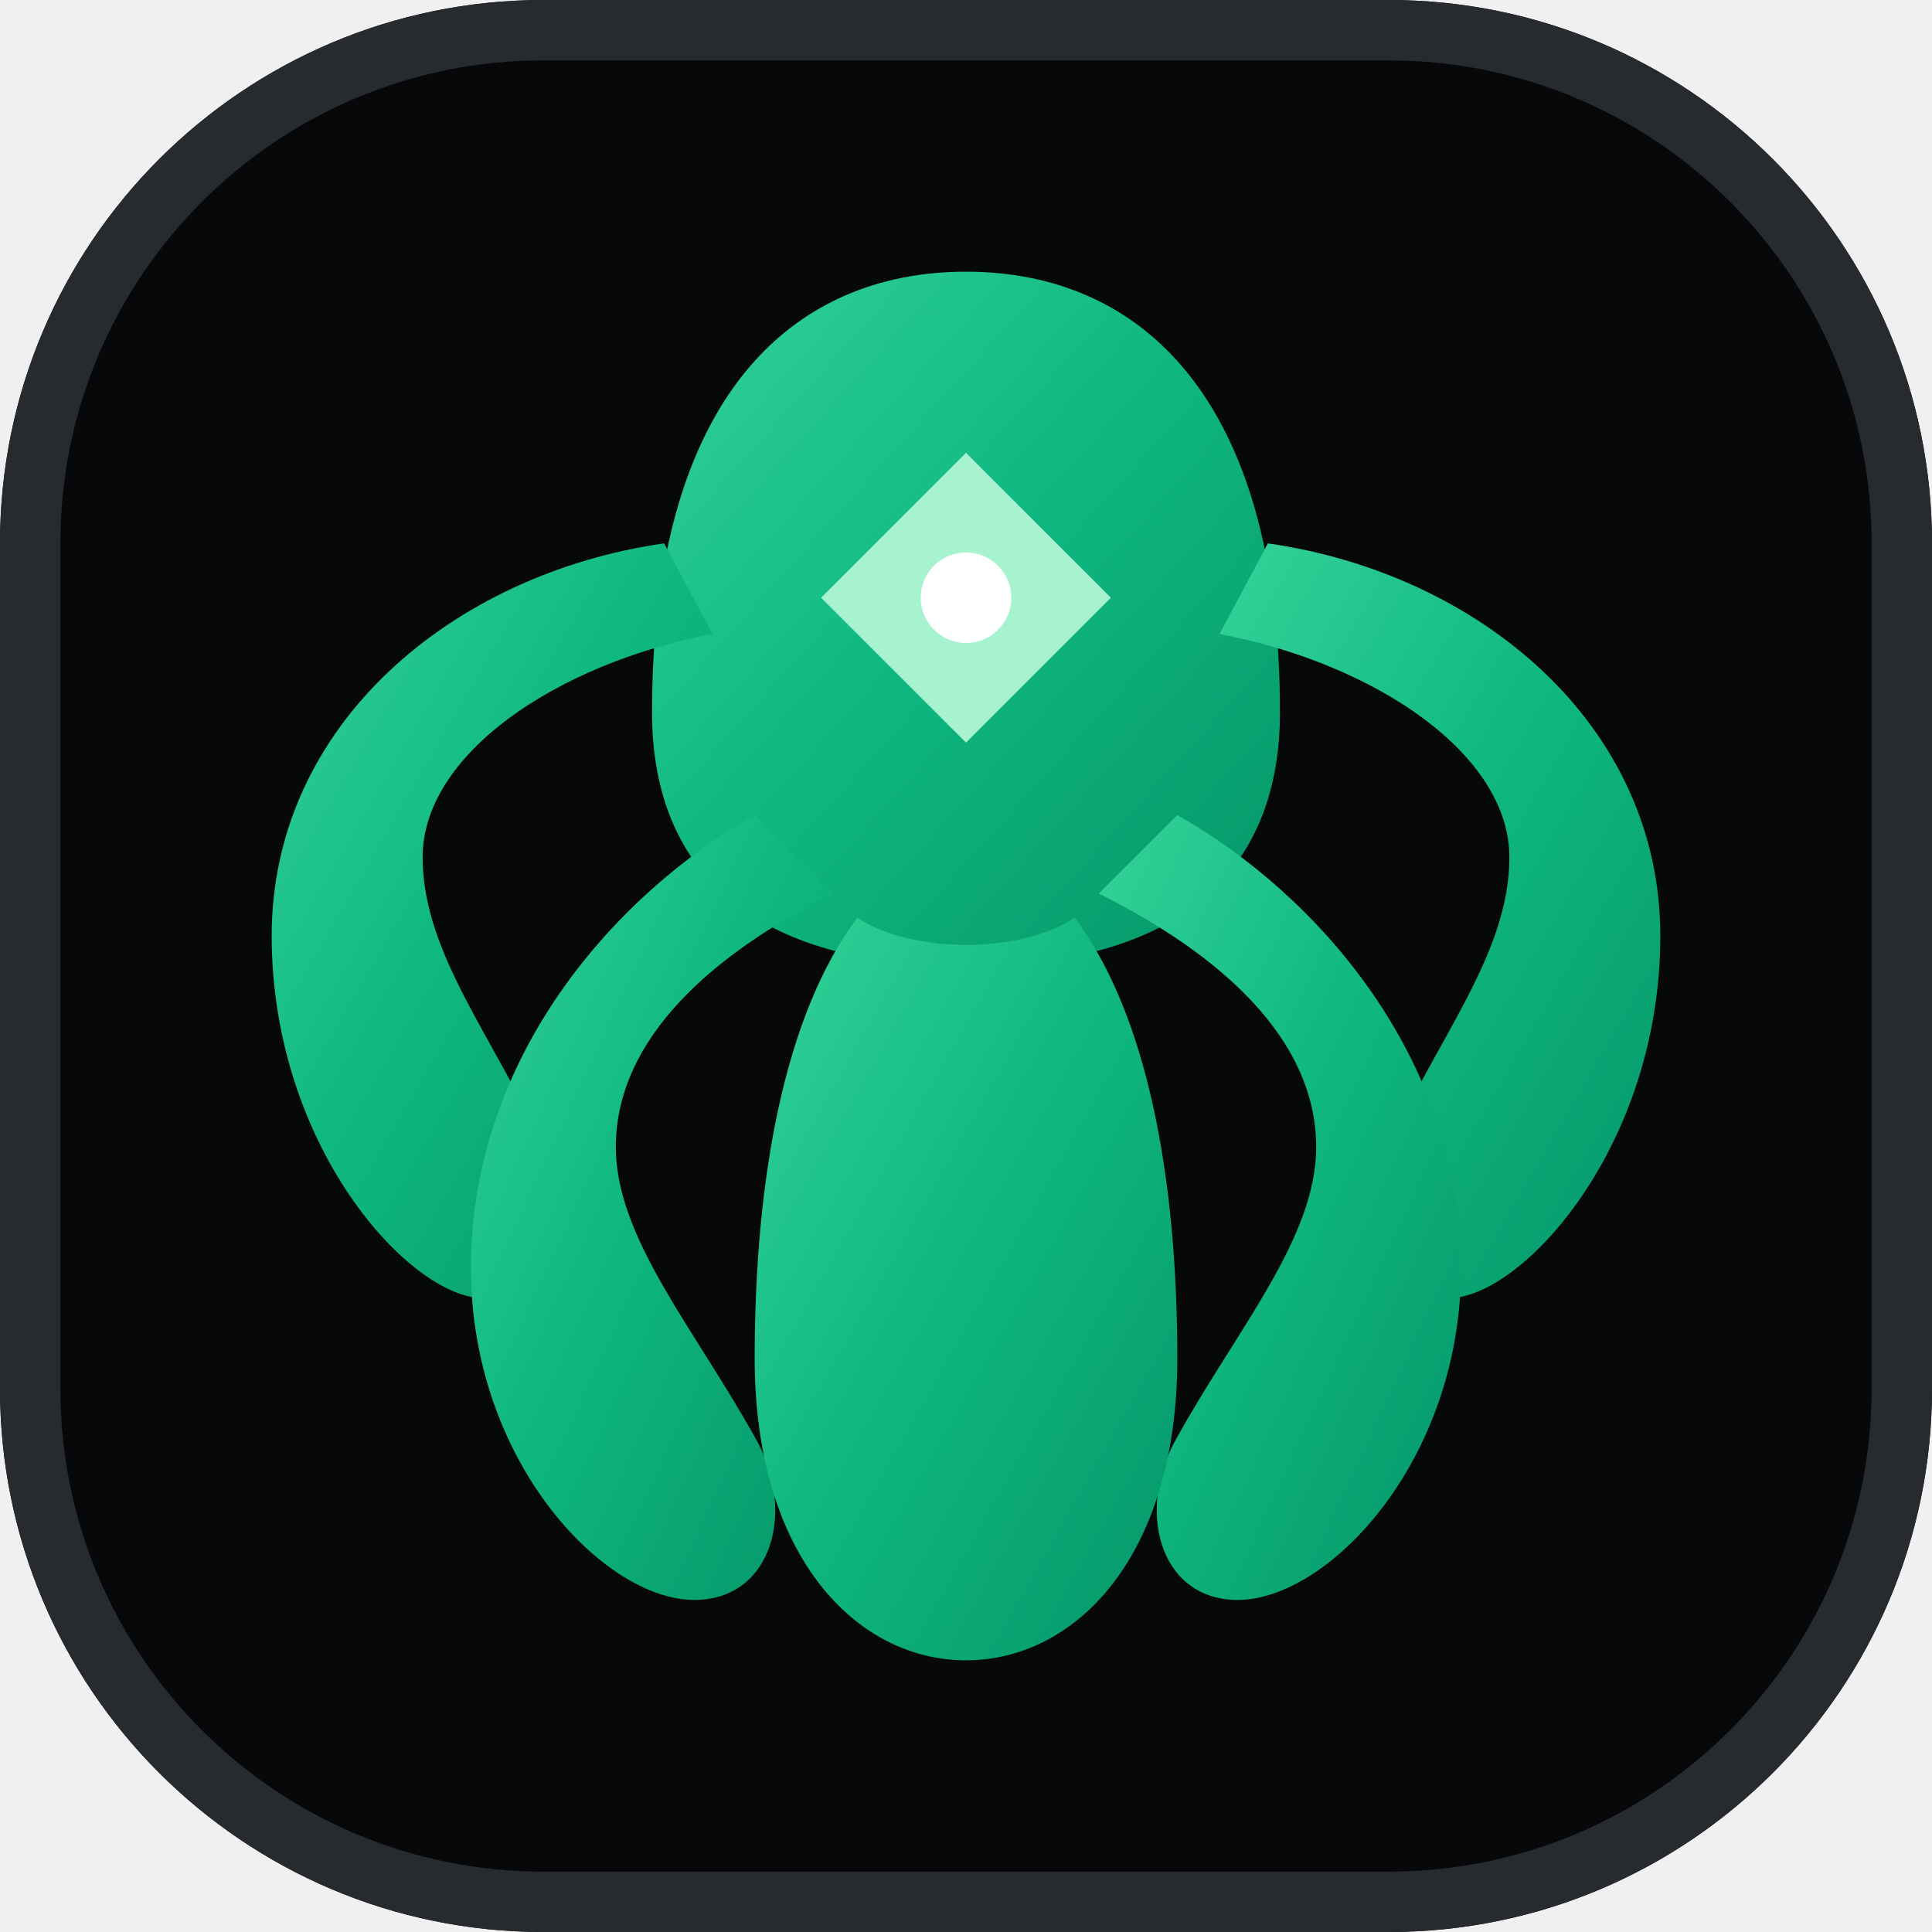
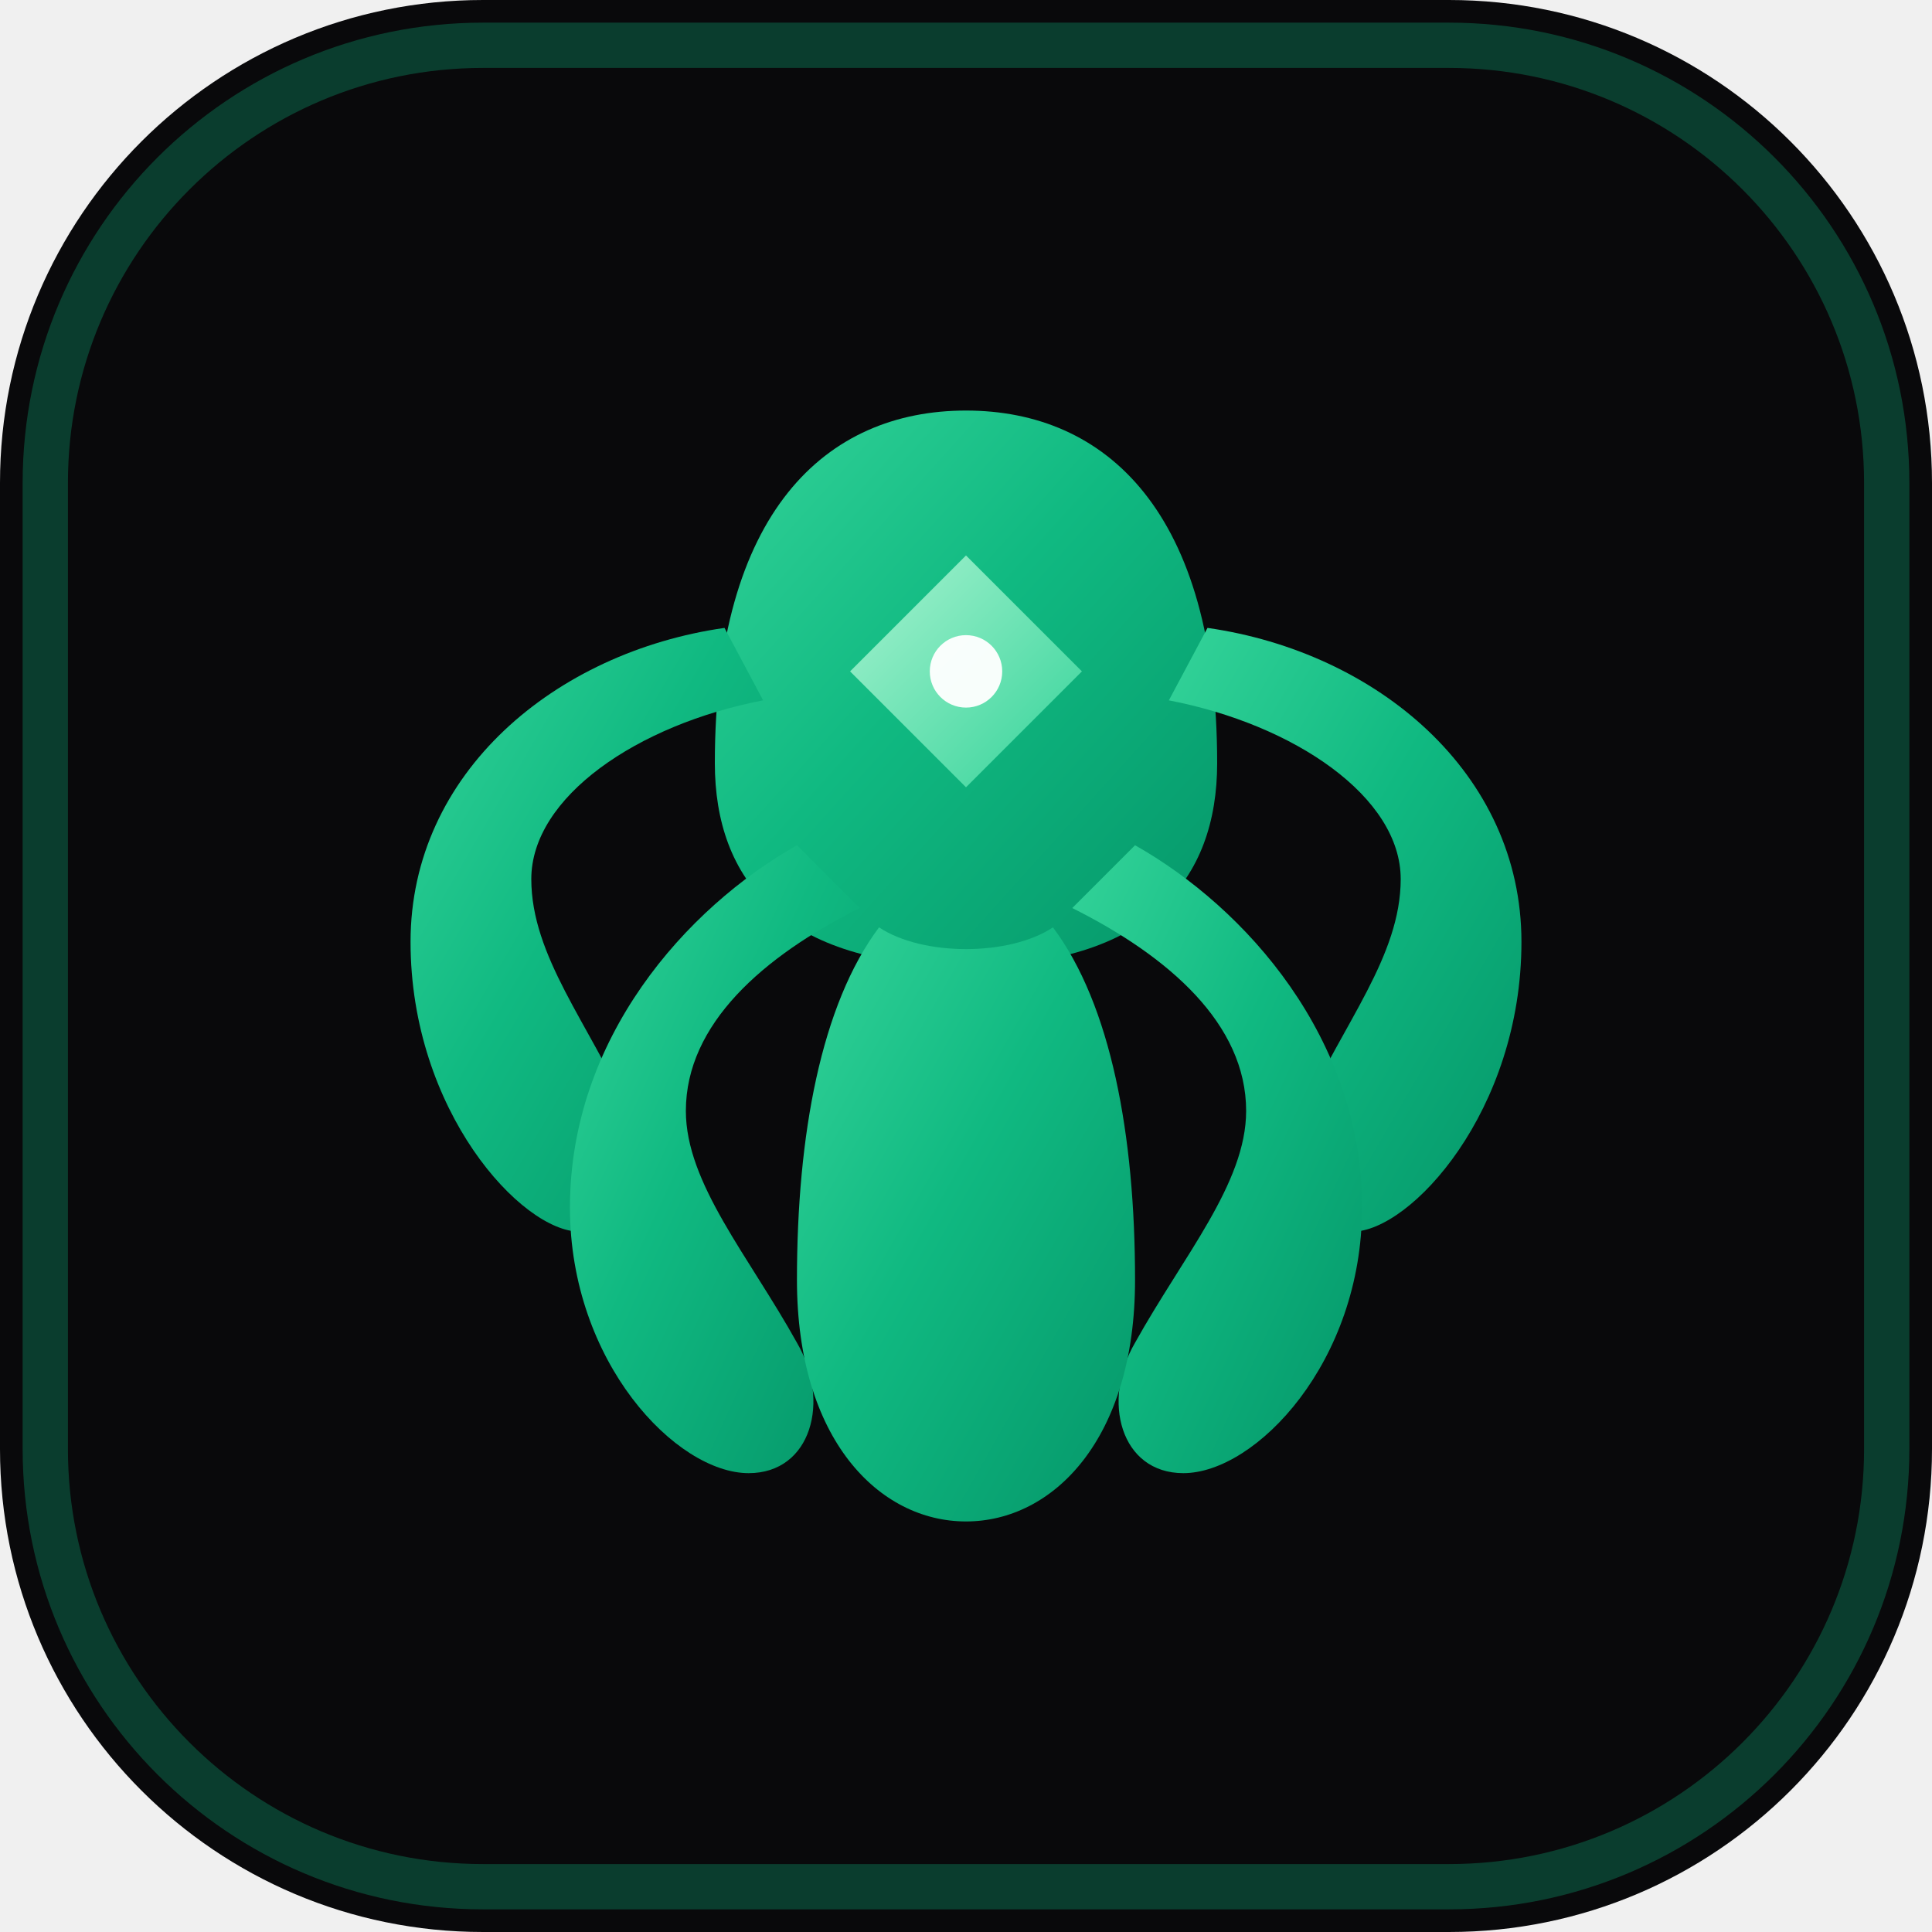
<svg xmlns="http://www.w3.org/2000/svg" viewBox="0 0 32 32" fill="none">
-   <rect width="32" height="32" rx="9" fill="#070809" />
-   <rect x="0.5" y="0.5" width="31" height="31" rx="8.5" stroke="#272A2F" stroke-width="1" />
  <defs>
    <linearGradient id="fav_emerald_grad" x1="0%" y1="0%" x2="100%" y2="100%">
      <stop offset="0%" stop-color="#34D399" />
      <stop offset="45%" stop-color="#10B981" />
      <stop offset="100%" stop-color="#059669" />
    </linearGradient>
+     <linearGradient id="fav_emerald_core_grad" x1="0%" y1="0%" x2="100%" y2="100%">
+       <stop offset="0%" stop-color="#A7F3D0" />
+       <stop offset="100%" stop-color="#34D399" />
+     </linearGradient>
  </defs>
-   <path d="M10.8 11.8 C10.8 6.6 13.1 4.5 16 4.5 C18.9 4.5 21.2 6.6 21.2 11.8 C21.2 14.2 19.8 16 16 16 C12.2 16 10.8 14.2 10.8 11.8 Z" fill="url(#fav_emerald_grad)" />
-   <path d="M11 9 C7.5 9.5 4.5 12 4.5 15.5 C4.5 19 6.8 21.5 8 21.5 C9.2 21.5 9.5 20.2 9 19 C8.2 17.2 7 15.8 7 14.2 C7 12.5 9.2 11 11.8 10.5 Z" fill="url(#fav_emerald_grad)" />
-   <path d="M21 9 C24.5 9.5 27.5 12 27.5 15.5 C27.5 19 25.2 21.5 24 21.5 C22.8 21.5 22.5 20.2 23 19 C23.8 17.2 25 15.8 25 14.2 C25 12.5 22.8 11 20.2 10.5 Z" fill="url(#fav_emerald_grad)" />
-   <path d="M12.5 13.5 C10.2 14.8 7.8 17.5 7.8 21 C7.8 24.2 10 26.5 11.5 26.5 C12.8 26.5 13.2 25 12.5 23.8 C11.5 22 10.2 20.5 10.2 19 C10.2 17.2 11.8 15.8 13.8 14.8 Z" fill="url(#fav_emerald_grad)" />
-   <path d="M19.5 13.5 C21.8 14.8 24.2 17.5 24.2 21 C24.2 24.2 22 26.5 20.5 26.5 C19.2 26.5 18.8 25 19.5 23.8 C20.5 22 21.8 20.5 21.8 19 C21.8 17.2 20.2 15.8 18.2 14.8 Z" fill="url(#fav_emerald_grad)" />
-   <path d="M14.2 15.2 C13 16.8 12.5 19.5 12.5 22.5 C12.5 25.8 14.2 27.5 16 27.5 C17.8 27.5 19.5 25.8 19.5 22.5 C19.5 19.5 19 16.8 17.8 15.2 C16.9 15.8 15.1 15.8 14.2 15.2 Z" fill="url(#fav_emerald_grad)" />
-   <path d="M16 7.5 L18.4 9.9 L16 12.3 L13.6 9.9 Z" fill="#A7F3D0" />
-   <circle cx="16" cy="9.9" r="0.75" fill="#FFFFFF" />
+   <rect width="32" height="32" rx="8" fill="#09090b" />
+   <rect x="0.75" y="0.75" width="30.5" height="30.5" rx="7.25" stroke="#10B981" stroke-width="0.75" stroke-opacity="0.3" />
+   <g transform="translate(3.2, 3.2) scale(0.8)">
+     <path d="M10.8 11.8 C10.8 6.6 13.1 4.5 16 4.5 C18.9 4.5 21.2 6.6 21.2 11.8 C21.2 14.2 19.8 16 16 16 C12.2 16 10.8 14.2 10.8 11.8 Z" fill="url(#fav_emerald_grad)" />
+     <path d="M11 9 C7.5 9.5 4.5 12 4.5 15.5 C4.5 19 6.8 21.5 8 21.5 C9.2 21.5 9.5 20.2 9 19 C8.2 17.2 7 15.8 7 14.2 C7 12.5 9.2 11 11.8 10.5 Z" fill="url(#fav_emerald_grad)" />
+     <path d="M21 9 C24.5 9.5 27.5 12 27.5 15.5 C27.5 19 25.2 21.5 24 21.5 C22.8 21.5 22.5 20.2 23 19 C23.8 17.2 25 15.8 25 14.2 C25 12.5 22.8 11 20.2 10.5 Z" fill="url(#fav_emerald_grad)" />
+     <path d="M12.5 13.5 C10.2 14.8 7.8 17.5 7.8 21 C7.8 24.2 10 26.5 11.5 26.5 C12.8 26.5 13.2 25 12.5 23.8 C11.5 22 10.2 20.5 10.2 19 C10.2 17.2 11.8 15.8 13.8 14.8 Z" fill="url(#fav_emerald_grad)" />
+     <path d="M19.5 13.5 C21.8 14.8 24.2 17.5 24.2 21 C24.2 24.2 22 26.5 20.5 26.5 C19.2 26.5 18.8 25 19.5 23.8 C20.5 22 21.8 20.5 21.8 19 C21.8 17.2 20.2 15.8 18.2 14.8 Z" fill="url(#fav_emerald_grad)" />
+     <path d="M14.2 15.2 C13 16.8 12.5 19.5 12.5 22.5 C12.5 25.8 14.2 27.5 16 27.5 C17.8 27.5 19.5 25.8 19.5 22.5 C19.5 19.5 19 16.8 17.8 15.2 C16.9 15.8 15.1 15.8 14.2 15.2 Z" fill="url(#fav_emerald_grad)" />
+     <path d="M16 7.5 L18.4 9.9 L16 12.3 L13.6 9.9 Z" fill="url(#fav_emerald_core_grad)" />
+     <circle cx="16" cy="9.9" r="0.75" fill="#FFFFFF" opacity="0.95" />
+   </g>
</svg>
